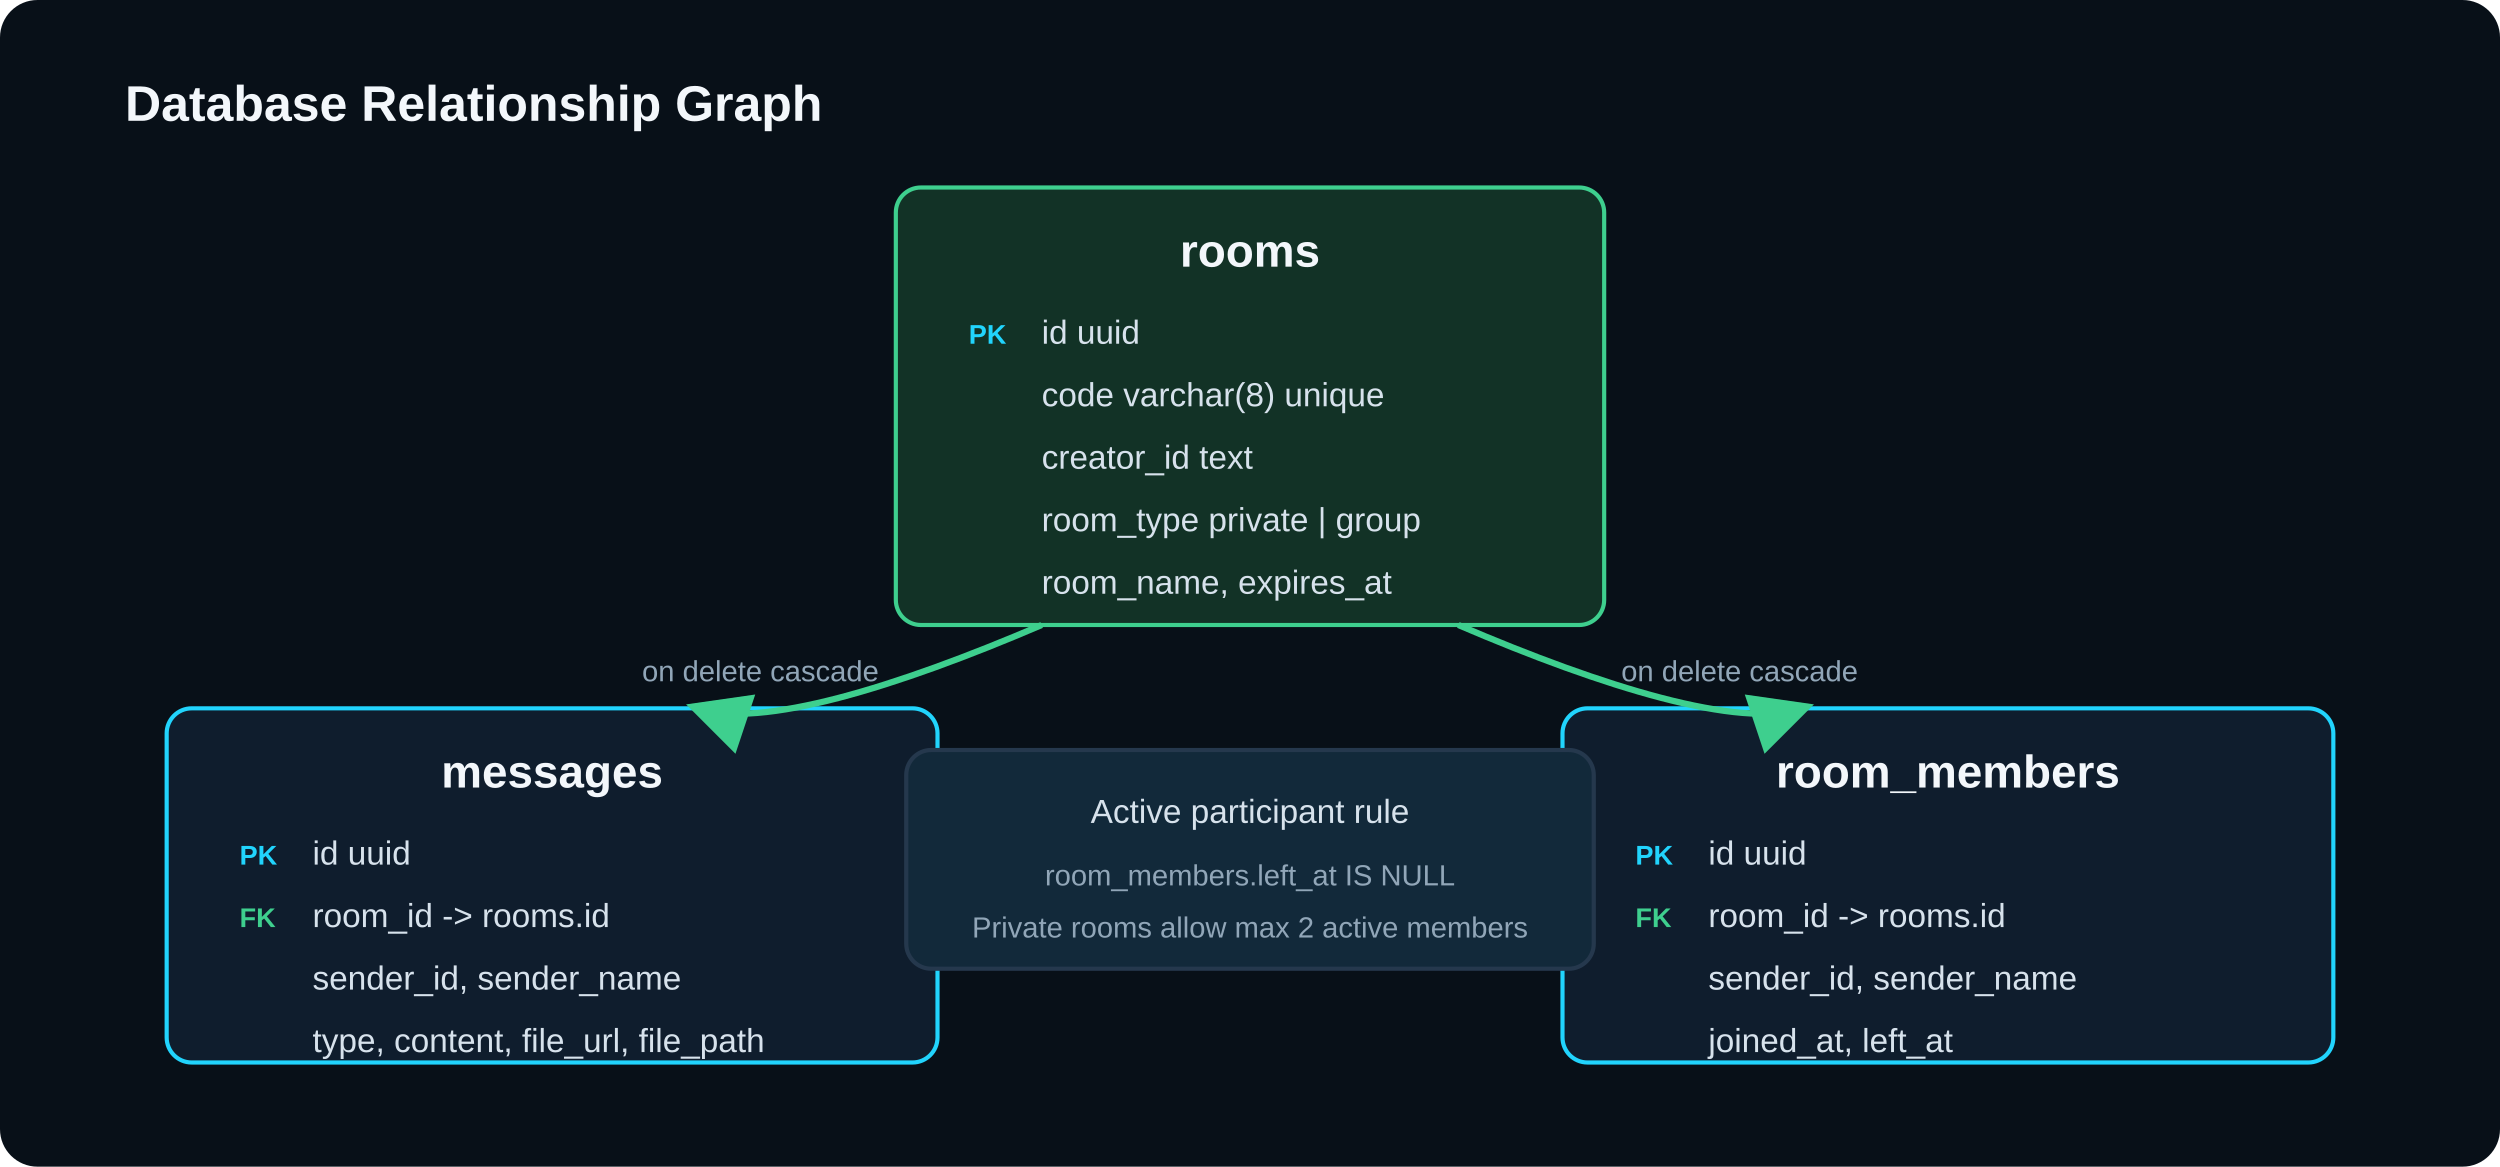
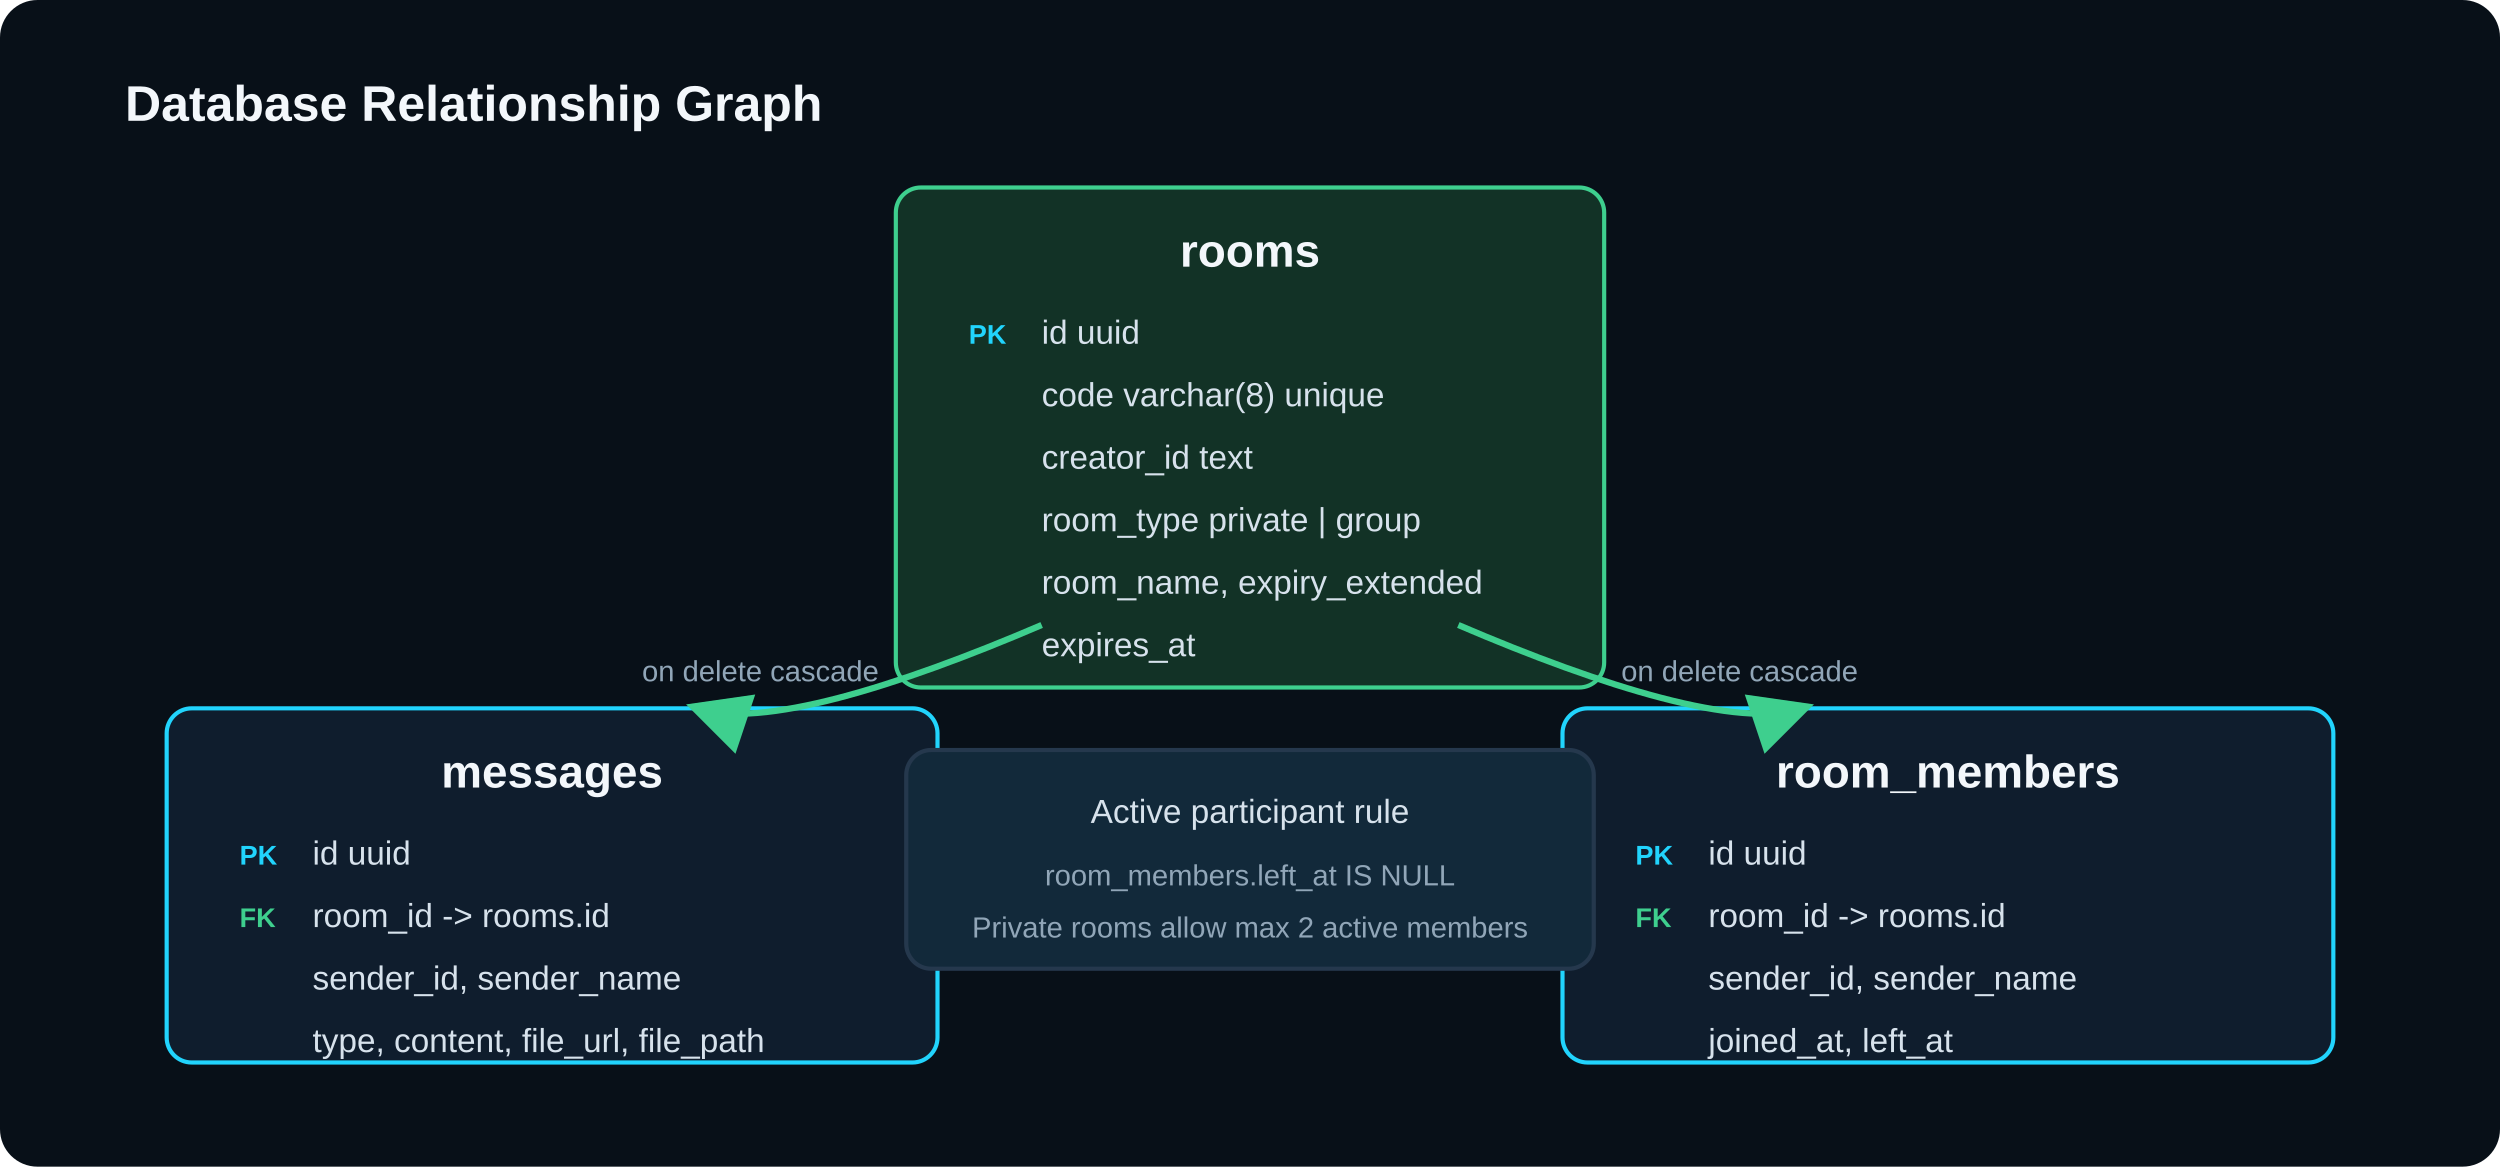
<svg xmlns="http://www.w3.org/2000/svg" width="1200" height="560" viewBox="0 0 1200 560" fill="none" role="img" aria-labelledby="title desc">
  <defs>
    <marker id="arrow" markerWidth="10" markerHeight="10" refX="8" refY="5" orient="auto" markerUnits="strokeWidth">
      <path d="M0 0L10 5L0 10Z" fill="#3ecf8e" />
    </marker>
    <style>
      .bg { fill: #081018; }
      .table { fill: #0f1d2d; stroke: #21d4fd; stroke-width: 2; }
      .table-green { fill: #123226; stroke: #3ecf8e; stroke-width: 2; }
      .title { fill: #f3f7fb; font: 700 24px Arial, sans-serif; }
      .head { fill: #f3f7fb; font: 700 22px Arial, sans-serif; }
      .field { fill: #d7e2ec; font: 500 16px Arial, sans-serif; }
      .muted { fill: #91a6b8; font: 500 14px Arial, sans-serif; }
      .pk { fill: #21d4fd; font: 700 13px Arial, sans-serif; }
      .fk { fill: #3ecf8e; font: 700 13px Arial, sans-serif; }
      .line { stroke: #3ecf8e; stroke-width: 3; marker-end: url(#arrow); }
      .note { fill: #12293a; stroke: #25384d; stroke-width: 2; }
    </style>
  </defs>
  <rect class="bg" width="1200" height="560" rx="18" />
  <text class="title" x="60" y="58">Database Relationship Graph</text>
-   <rect class="table-green" x="430" y="90" width="340" height="210" rx="12" />
+   <rect class="table-green" x="430" y="90" width="340" height="240" rx="12" />
  <text class="head" x="600" y="128" text-anchor="middle">rooms</text>
  <text class="pk" x="465" y="165">PK</text>
  <text class="field" x="500" y="165">id uuid</text>
  <text class="field" x="500" y="195">code varchar(8) unique</text>
  <text class="field" x="500" y="225">creator_id text</text>
  <text class="field" x="500" y="255">room_type private | group</text>
-   <text class="field" x="500" y="285">room_name, expires_at</text>
+   <text class="field" x="500" y="285">room_name, expiry_extended</text>
+   <text class="field" x="500" y="315">expires_at</text>
  <rect class="table" x="80" y="340" width="370" height="170" rx="12" />
  <text class="head" x="265" y="378" text-anchor="middle">messages</text>
  <text class="pk" x="115" y="415">PK</text>
  <text class="field" x="150" y="415">id uuid</text>
  <text class="fk" x="115" y="445">FK</text>
  <text class="field" x="150" y="445">room_id -&gt; rooms.id</text>
  <text class="field" x="150" y="475">sender_id, sender_name</text>
  <text class="field" x="150" y="505">type, content, file_url, file_path</text>
  <rect class="table" x="750" y="340" width="370" height="170" rx="12" />
  <text class="head" x="935" y="378" text-anchor="middle">room_members</text>
  <text class="pk" x="785" y="415">PK</text>
  <text class="field" x="820" y="415">id uuid</text>
  <text class="fk" x="785" y="445">FK</text>
  <text class="field" x="820" y="445">room_id -&gt; rooms.id</text>
  <text class="field" x="820" y="475">sender_id, sender_name</text>
  <text class="field" x="820" y="505">joined_at, left_at</text>
  <path class="line" d="M500 300C430 330 365 350 335 340" />
  <text class="muted" x="365" y="327" text-anchor="middle">on delete cascade</text>
  <path class="line" d="M700 300C770 330 835 350 865 340" />
  <text class="muted" x="835" y="327" text-anchor="middle">on delete cascade</text>
  <rect class="note" x="435" y="360" width="330" height="105" rx="12" />
  <text class="field" x="600" y="395" text-anchor="middle">Active participant rule</text>
  <text class="muted" x="600" y="425" text-anchor="middle">room_members.left_at IS NULL</text>
  <text class="muted" x="600" y="450" text-anchor="middle">Private rooms allow max 2 active members</text>
</svg>
